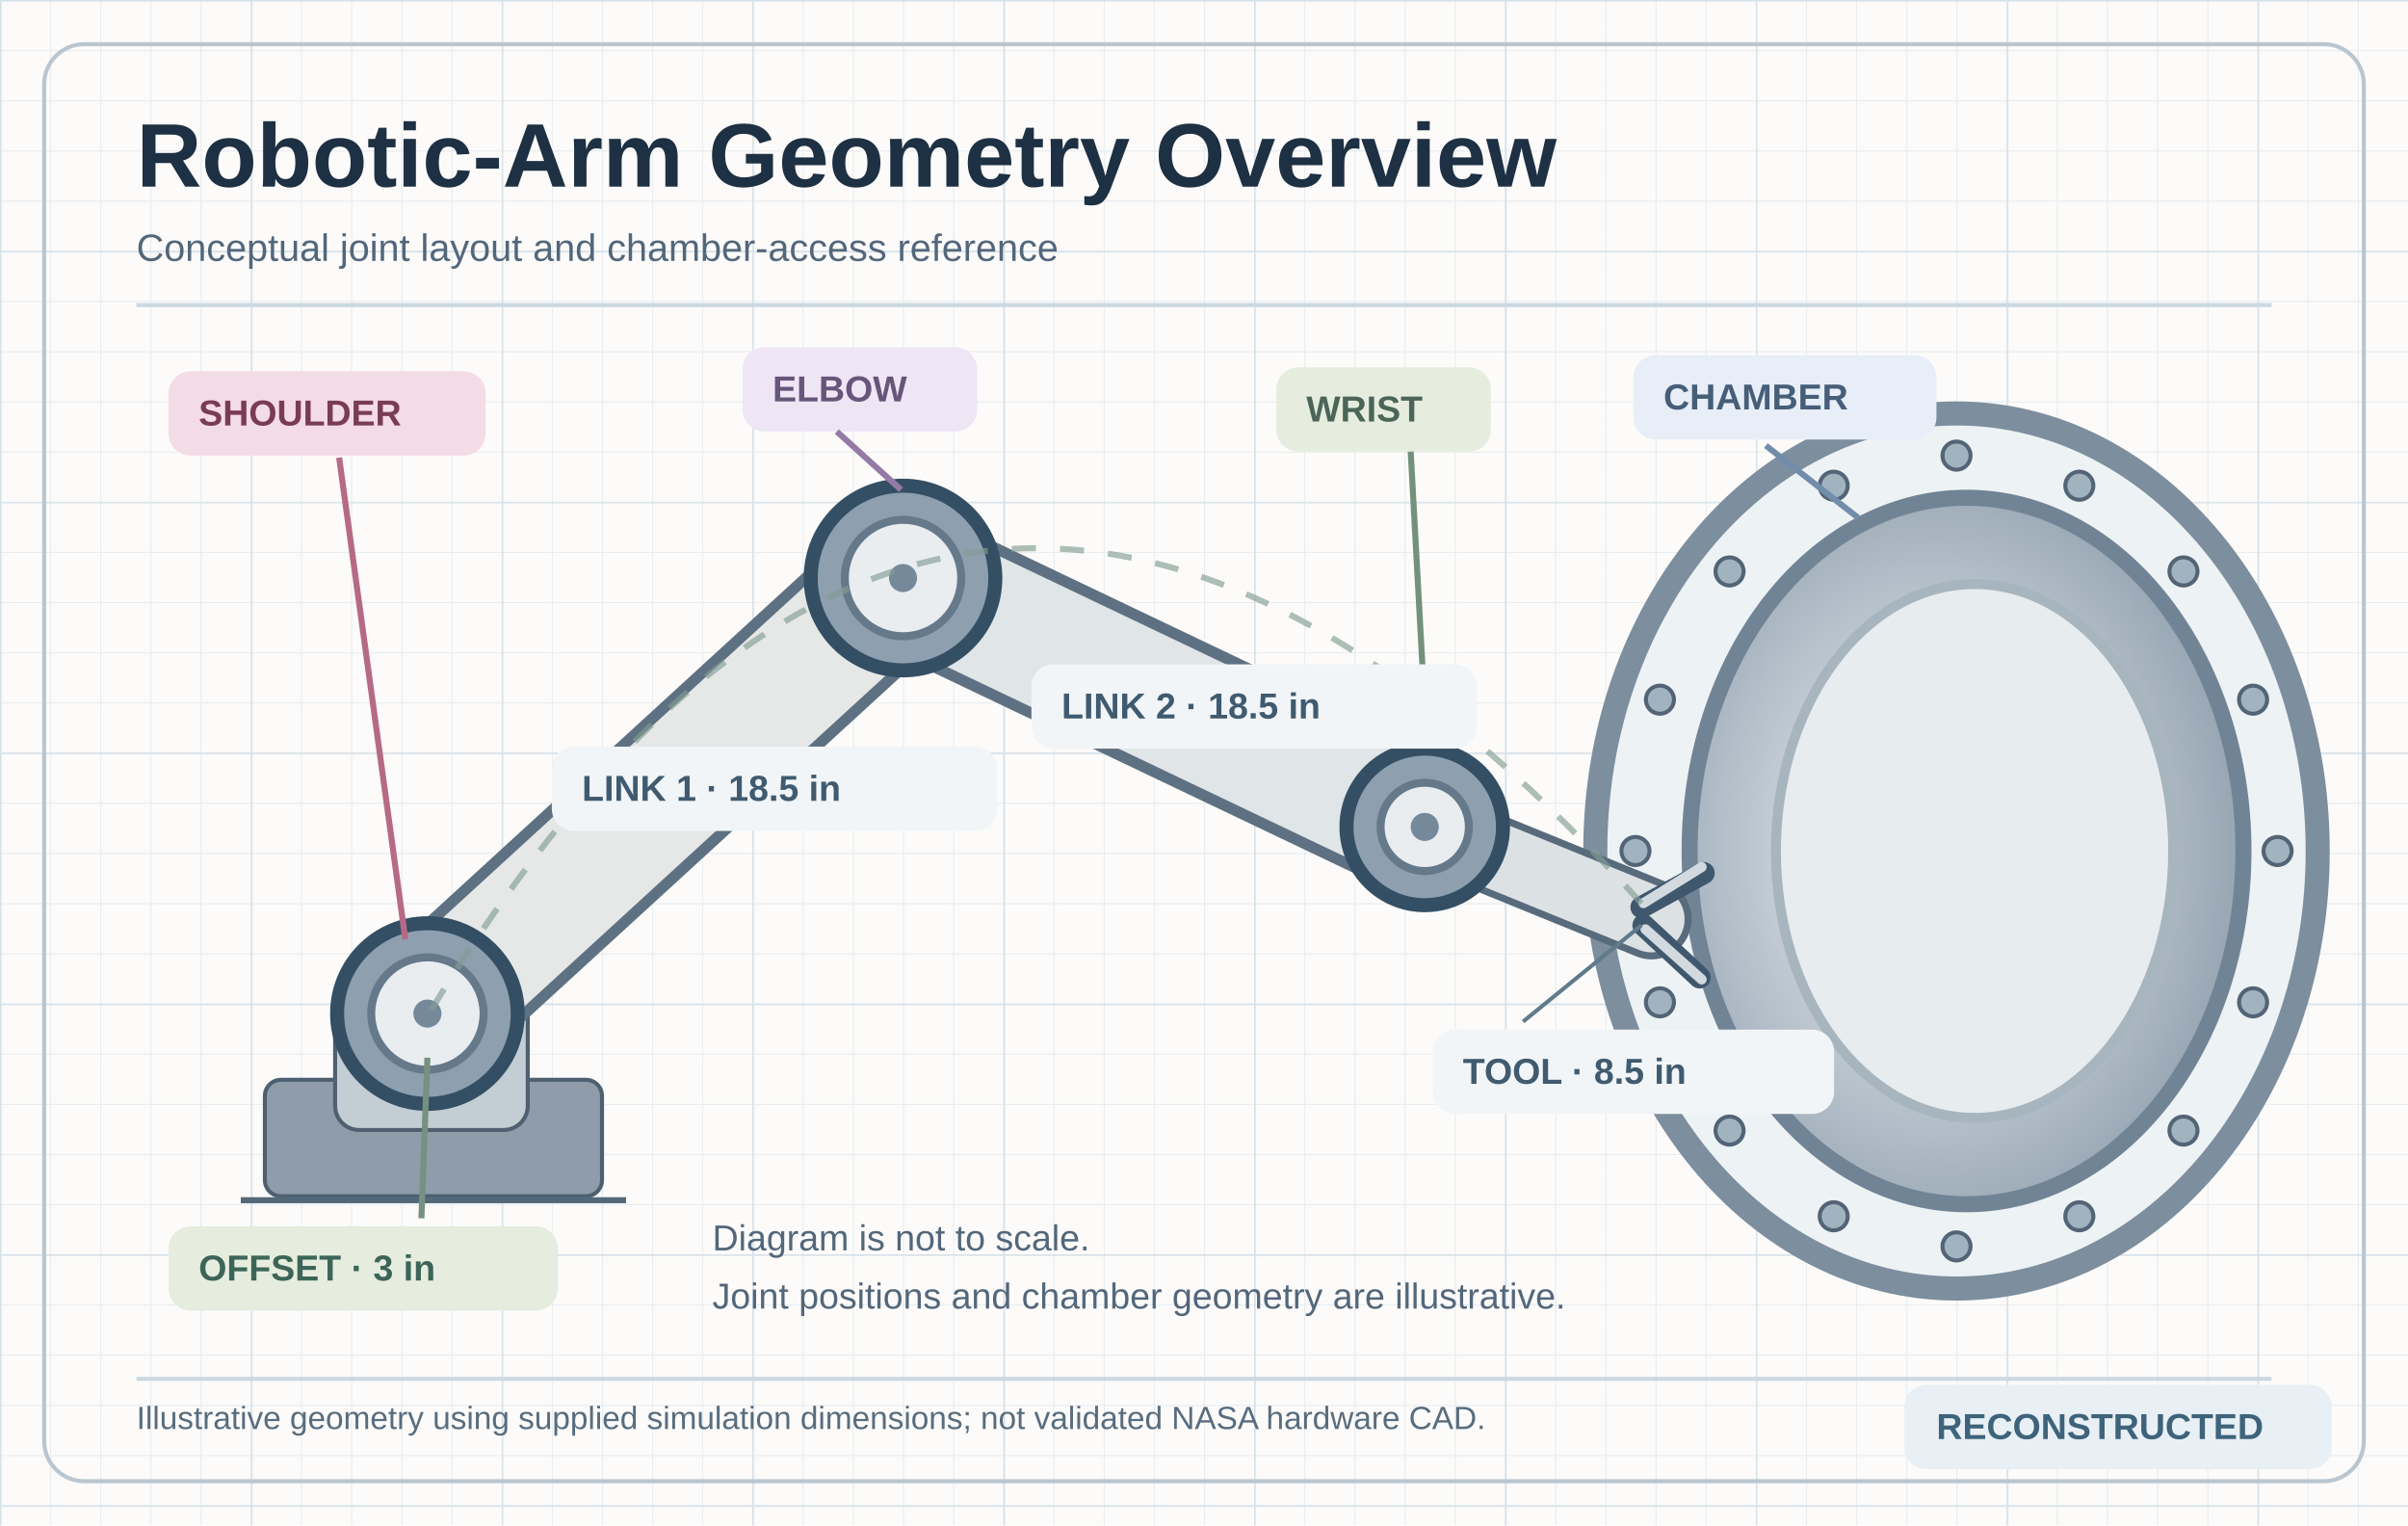
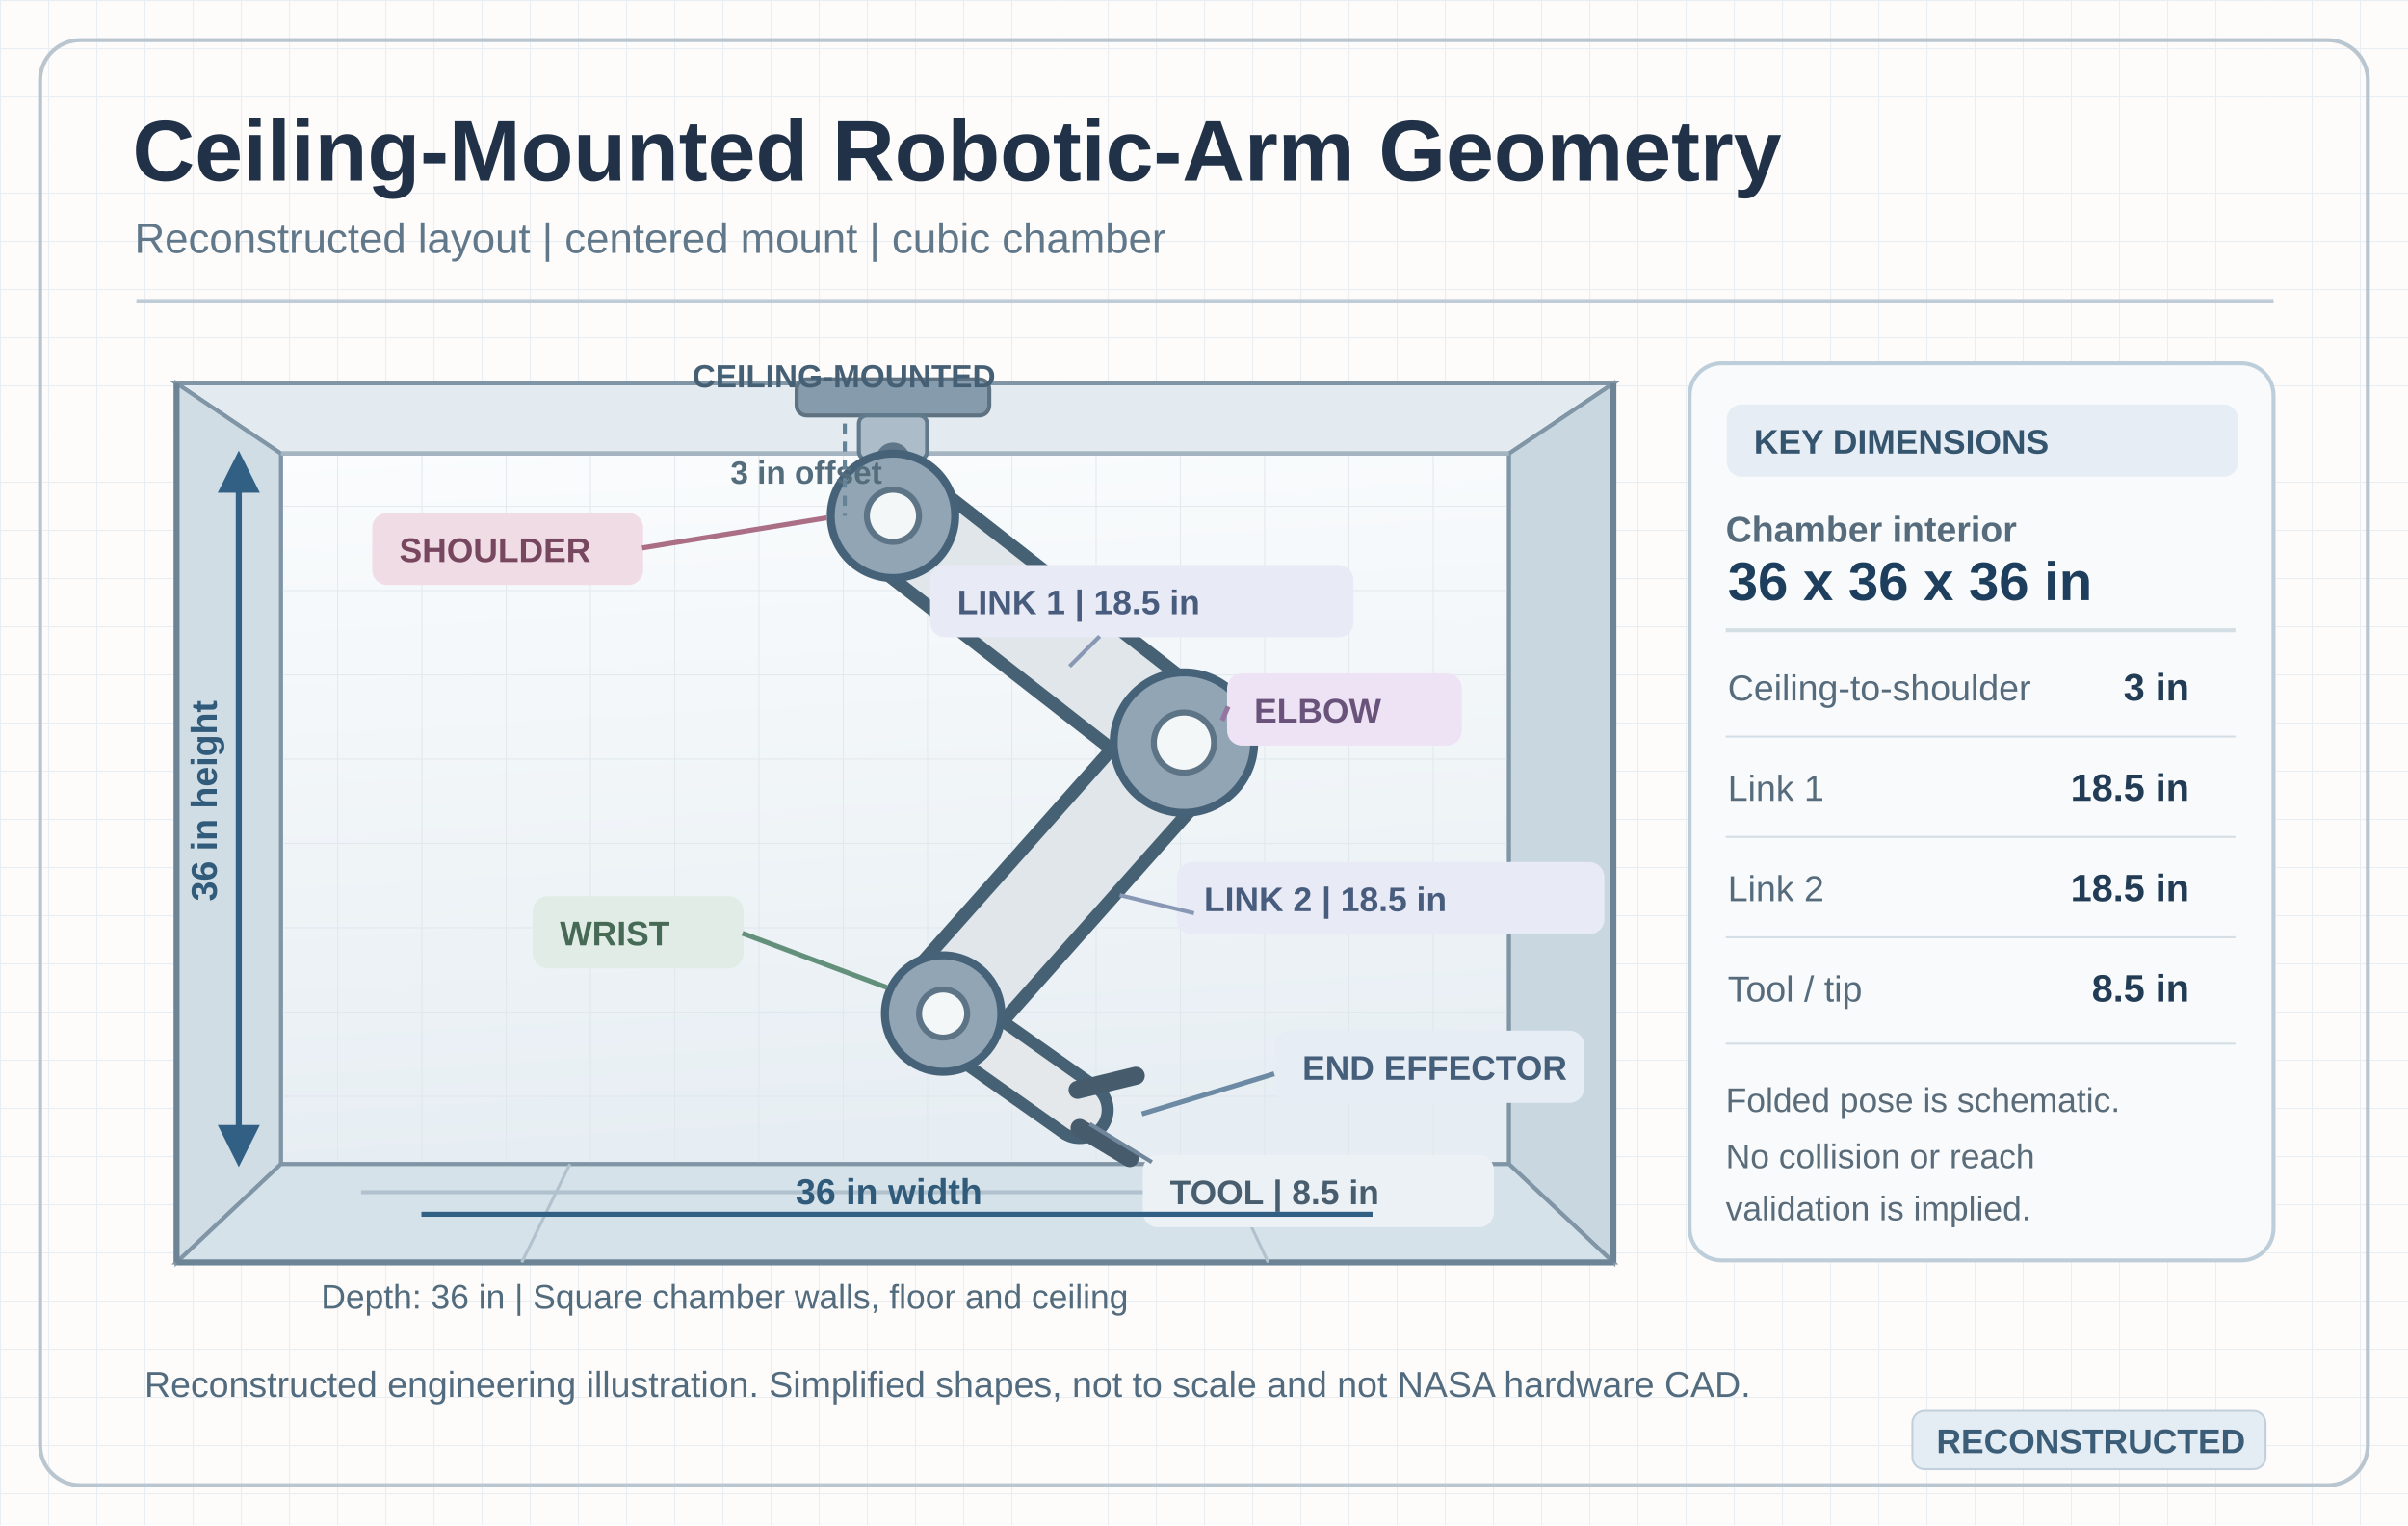
- <svg xmlns="http://www.w3.org/2000/svg" width="1200" height="760" viewBox="0 0 1200 760" role="img" aria-labelledby="t-geometry d-geometry">
+ <svg xmlns="http://www.w3.org/2000/svg" width="1200" height="760" viewBox="0 0 1200 760" role="img" aria-labelledby="fig1-title fig1-desc">
  <defs>
-     <pattern id="grid-geometry" width="25" height="25" patternUnits="userSpaceOnUse">
-       <path d="M25 0H0V25" fill="none" stroke="#e7edf1" stroke-width="1" />
+     <pattern id="minor-grid" width="24" height="24" patternUnits="userSpaceOnUse">
+       <path d="M24 0H0V24" fill="none" stroke="#e9eef2" stroke-width="1" />
    </pattern>
-     <pattern id="major-geometry" width="125" height="125" patternUnits="userSpaceOnUse">
-       <path d="M125 0H0V125" fill="none" stroke="#d6e1e8" stroke-width="1.5" />
+     <pattern id="chamber-grid" width="42" height="42" patternUnits="userSpaceOnUse">
+       <path d="M42 0H0V42" fill="none" stroke="#dee6eb" stroke-width="1" />
    </pattern>
-     <linearGradient id="panel-geometry" x1="0" x2="1" y1="0" y2="1">
-       <stop offset="0" stop-color="#fffdfc" />
-       <stop offset="1" stop-color="#f4f8fa" />
+     <linearGradient id="back" x1="0" x2="0.1" y1="0" y2="1">
+       <stop offset="0" stop-color="#fafcfd" />
+       <stop offset="1" stop-color="#e7eef3" />
    </linearGradient>
+     <marker id="arrow" markerWidth="7" markerHeight="7" refX="3.5" refY="3.5" orient="auto-start-reverse">
+       <path d="M0 0L7 3.5L0 7Z" fill="#326085" />
+     </marker>
  </defs>
-   <rect width="1200" height="760" fill="#fcfbfa" />
-   <rect width="1200" height="760" fill="url(#grid-geometry)" />
-   <rect width="1200" height="760" fill="url(#major-geometry)" />
-   <rect x="22" y="22" width="1156" height="716" rx="20" fill="none" stroke="#b9c6cf" stroke-width="2" />
-   <text x="68" y="93" font-family="Arial,Helvetica,sans-serif" font-size="45" fill="#1e3043" font-weight="700" text-anchor="start">Robotic-Arm Geometry Overview</text>
-   <text x="68" y="130" font-family="Arial,Helvetica,sans-serif" font-size="19" fill="#53677b" font-weight="400" text-anchor="start">Conceptual joint layout and chamber-access reference</text>
-   <line x1="68" y1="152" x2="1132" y2="152" stroke="#cbd8e1" stroke-width="2" />
-   <defs>
-     <radialGradient id="chamber" cx="44%" cy="50%" r="65%">
-       <stop offset="0%" stop-color="#f0f5f8" />
-       <stop offset="95%" stop-color="#8d9dac" />
-     </radialGradient>
-   </defs>
-   <ellipse cx="975" cy="424" rx="180" ry="218" fill="#edf2f4" stroke="#7d8e9e" stroke-width="12" />
-   <ellipse cx="980" cy="424" rx="138" ry="176" fill="url(#chamber)" stroke="#718495" stroke-width="8" />
-   <ellipse cx="984" cy="424" rx="99" ry="133" fill="#e7ecee" stroke="#a7b5bf" stroke-width="5" />
-   <circle cx="1135.0" cy="424.0" r="7" fill="#a2b3c0" stroke="#536476" stroke-width="2" />
-   <circle cx="1122.8" cy="499.4" r="7" fill="#a2b3c0" stroke="#536476" stroke-width="2" />
-   <circle cx="1088.1" cy="563.3" r="7" fill="#a2b3c0" stroke="#536476" stroke-width="2" />
-   <circle cx="1036.2" cy="606.0" r="7" fill="#a2b3c0" stroke="#536476" stroke-width="2" />
-   <circle cx="975.0" cy="621.0" r="7" fill="#a2b3c0" stroke="#536476" stroke-width="2" />
-   <circle cx="913.8" cy="606.0" r="7" fill="#a2b3c0" stroke="#536476" stroke-width="2" />
-   <circle cx="861.9" cy="563.3" r="7" fill="#a2b3c0" stroke="#536476" stroke-width="2" />
-   <circle cx="827.2" cy="499.4" r="7" fill="#a2b3c0" stroke="#536476" stroke-width="2" />
-   <circle cx="815.0" cy="424.0" r="7" fill="#a2b3c0" stroke="#536476" stroke-width="2" />
-   <circle cx="827.2" cy="348.6" r="7" fill="#a2b3c0" stroke="#536476" stroke-width="2" />
-   <circle cx="861.9" cy="284.7" r="7" fill="#a2b3c0" stroke="#536476" stroke-width="2" />
-   <circle cx="913.8" cy="242.0" r="7" fill="#a2b3c0" stroke="#536476" stroke-width="2" />
-   <circle cx="975.0" cy="227.0" r="7" fill="#a2b3c0" stroke="#536476" stroke-width="2" />
-   <circle cx="1036.2" cy="242.0" r="7" fill="#a2b3c0" stroke="#536476" stroke-width="2" />
-   <circle cx="1088.1" cy="284.7" r="7" fill="#a2b3c0" stroke="#536476" stroke-width="2" />
-   <circle cx="1122.8" cy="348.6" r="7" fill="#a2b3c0" stroke="#536476" stroke-width="2" />
-   <rect x="132" y="538" width="168" height="58" rx="8" fill="#8e9da9" stroke="#4d6071" stroke-width="2" />
-   <rect x="167" y="491" width="96" height="72" rx="12" fill="#c3cdd4" stroke="#506071" stroke-width="2" />
-   <line x1="213" y1="505" x2="450" y2="288" stroke="#5e7182" stroke-width="71" stroke-linecap="round" />
-   <line x1="213" y1="505" x2="450" y2="288" stroke="#e5e8e7" stroke-width="60" stroke-linecap="round" />
-   <line x1="450" y1="288" x2="710" y2="412" stroke="#5e7182" stroke-width="72" stroke-linecap="round" />
-   <line x1="450" y1="288" x2="710" y2="412" stroke="#e0e5e7" stroke-width="61" stroke-linecap="round" />
-   <line x1="710" y1="412" x2="823" y2="458" stroke="#586b7c" stroke-width="40" stroke-linecap="round" />
-   <line x1="710" y1="412" x2="823" y2="458" stroke="#dce1e3" stroke-width="33" stroke-linecap="round" />
-   <circle cx="213" cy="505" r="45" fill="#8e9faf" stroke="#344f64" stroke-width="7" />
-   <circle cx="213" cy="505" r="28" fill="#e9edf0" stroke="#66798a" stroke-width="4" />
-   <circle cx="213" cy="505" r="7" fill="#75899a" />
-   <circle cx="450" cy="288" r="46" fill="#8e9faf" stroke="#344f64" stroke-width="7" />
-   <circle cx="450" cy="288" r="29" fill="#e9edf0" stroke="#66798a" stroke-width="4" />
-   <circle cx="450" cy="288" r="7" fill="#75899a" />
-   <circle cx="710" cy="412" r="39" fill="#8e9faf" stroke="#344f64" stroke-width="7" />
-   <circle cx="710" cy="412" r="22" fill="#e9edf0" stroke="#66798a" stroke-width="4" />
-   <circle cx="710" cy="412" r="7" fill="#75899a" />
-   <path d="M818 452L849 435M819 461L847 487" fill="none" stroke="#40586e" stroke-width="11" stroke-linecap="round" />
-   <path d="M819 450L848 432M820 463L848 488" fill="none" stroke="#d2d9df" stroke-width="5" stroke-linecap="round" />
-   <line x1="120" y1="598" x2="312" y2="598" stroke="#536879" stroke-width="3" />
-   <path d="M215 503Q480 67 825 458" fill="none" stroke="#829d93" stroke-width="3" stroke-dasharray="12 12" opacity=".65" />
-   <rect x="85" y="186" width="156" height="40" rx="10" fill="#f4dce6" stroke="#f4dce6" stroke-width="2" />
-   <text x="99" y="212" font-family="Arial,Helvetica,sans-serif" font-size="18" fill="#7a3c55" font-weight="700" text-anchor="start">SHOULDER</text>
-   <line x1="169" y1="228" x2="202" y2="468" stroke="#b66a86" stroke-width="3" />
-   <rect x="371" y="174" width="115" height="40" rx="10" fill="#eee6f5" stroke="#eee6f5" stroke-width="2" />
-   <text x="385" y="200" font-family="Arial,Helvetica,sans-serif" font-size="18" fill="#67557a" font-weight="700" text-anchor="start">ELBOW</text>
-   <line x1="417" y1="215" x2="449" y2="244" stroke="#947ba6" stroke-width="3" />
-   <rect x="637" y="184" width="105" height="40" rx="10" fill="#e6eddf" stroke="#e6eddf" stroke-width="2" />
-   <text x="651" y="210" font-family="Arial,Helvetica,sans-serif" font-size="18" fill="#4b6558" font-weight="700" text-anchor="start">WRIST</text>
-   <line x1="703" y1="225" x2="711" y2="371" stroke="#74917b" stroke-width="3" />
-   <rect x="815" y="178" width="149" height="40" rx="10" fill="#e7eef7" stroke="#e7eef7" stroke-width="2" />
-   <text x="829" y="204" font-family="Arial,Helvetica,sans-serif" font-size="18" fill="#475e79" font-weight="700" text-anchor="start">CHAMBER</text>
-   <line x1="880" y1="222" x2="926" y2="258" stroke="#728dab" stroke-width="3" />
-   <rect x="276" y="373" width="220" height="40" rx="10" fill="#f2f5f7" stroke="#f2f5f7" stroke-width="2" />
-   <text x="290" y="399" font-family="Arial,Helvetica,sans-serif" font-size="18" fill="#405b70" font-weight="700" text-anchor="start">LINK 1 · 18.5 in</text>
-   <rect x="515" y="332" width="220" height="40" rx="10" fill="#f2f5f7" stroke="#f2f5f7" stroke-width="2" />
-   <text x="529" y="358" font-family="Arial,Helvetica,sans-serif" font-size="18" fill="#405b70" font-weight="700" text-anchor="start">LINK 2 · 18.5 in</text>
-   <rect x="715" y="514" width="198" height="40" rx="10" fill="#f2f5f7" stroke="#f2f5f7" stroke-width="2" />
-   <text x="729" y="540" font-family="Arial,Helvetica,sans-serif" font-size="18" fill="#405b70" font-weight="700" text-anchor="start">TOOL · 8.5 in</text>
-   <line x1="759" y1="509" x2="818" y2="461" stroke="#607a8b" stroke-width="2" />
-   <rect x="85" y="612" width="192" height="40" rx="10" fill="#e6eddf" stroke="#e6eddf" stroke-width="2" />
-   <text x="99" y="638" font-family="Arial,Helvetica,sans-serif" font-size="18" fill="#3c6558" font-weight="700" text-anchor="start">OFFSET · 3 in</text>
-   <line x1="210" y1="607" x2="213" y2="527" stroke="#769081" stroke-width="3" />
-   <text x="355" y="623" font-family="Arial,Helvetica,sans-serif" font-size="18" fill="#53677b" font-weight="400" text-anchor="start">Diagram is not to scale.</text>
-   <text x="355" y="652" font-family="Arial,Helvetica,sans-serif" font-size="18" fill="#53677b" font-weight="400" text-anchor="start">Joint positions and chamber geometry are illustrative.</text>
-   <line x1="68" y1="687" x2="1132" y2="687" stroke="#cbd8e1" stroke-width="2" />
-   <text x="68" y="712" font-family="Arial,Helvetica,sans-serif" font-size="16" fill="#586d7e" font-weight="500" text-anchor="start">Illustrative geometry using supplied simulation dimensions; not validated NASA hardware CAD.</text>
-   <rect x="950" y="691" width="211" height="40" rx="10" fill="#e8f0f5" stroke="#e8f0f5" stroke-width="2" />
-   <text x="965" y="717" font-family="Arial,Helvetica,sans-serif" font-size="18" fill="#3e637b" font-weight="700" text-anchor="start">RECONSTRUCTED</text>
+   <rect width="1200" height="760" fill="#fdfcfb" />
+   <rect width="1200" height="760" fill="url(#minor-grid)" />
+   <rect x="20" y="20" width="1160" height="720" rx="20" fill="none" stroke="#b9c6d0" stroke-width="2" />
+   <text x="66" y="90" font-family="Arial,Helvetica,sans-serif" font-size="43" fill="#213248" font-weight="700">Ceiling-Mounted Robotic-Arm Geometry</text>
+   <text x="67" y="126" font-family="Arial,Helvetica,sans-serif" font-size="21" fill="#61788a" font-weight="500">Reconstructed layout | centered mount | cubic chamber</text>
+   <line x1="68" y1="150" x2="1133" y2="150" stroke="#bfccd6" stroke-width="2" />
+   <polygon points="88,191 804,191 752,226 140,226" fill="#e4ebf0" stroke="#8095a5" stroke-width="2" />
+   <rect x="140" y="226" width="612" height="354" rx="0" fill="url(#back)" stroke="#91a5b3" stroke-width="2" />
+   <rect x="140" y="226" width="612" height="354" fill="url(#chamber-grid)" opacity=".8" />
+   <polygon points="88,191 140,226 140,580 88,629" fill="#d1dde5" stroke="#8095a5" stroke-width="2" />
+   <polygon points="752,226 804,191 804,629 752,580" fill="#c9d7e1" stroke="#8095a5" stroke-width="2" />
+   <polygon points="140,580 752,580 804,629 88,629" fill="#d6e2e9" stroke="#8095a5" stroke-width="2" />
+   <line x1="88" y1="191" x2="88" y2="629" stroke="#6d8496" stroke-width="3" />
+   <line x1="804" y1="191" x2="804" y2="629" stroke="#6d8496" stroke-width="3" />
+   <line x1="88" y1="629" x2="804" y2="629" stroke="#6d8496" stroke-width="3" />
+   <line x1="140" y1="226" x2="752" y2="226" stroke="#a4b4c1" stroke-width="2" />
+   <line x1="180" y1="594" x2="718" y2="594" stroke="#b1c2ce" stroke-width="2" />
+   <line x1="284" y1="580" x2="260" y2="629" stroke="#b1c2ce" stroke-width="1.5" />
+   <line x1="609" y1="580" x2="632" y2="629" stroke="#b1c2ce" stroke-width="1.5" />
+   <rect x="397" y="189" width="96" height="18" rx="5" fill="#869bac" stroke="#5e7282" stroke-width="2" />
+   <rect x="428" y="207" width="34" height="22" rx="4" fill="#acbdc9" stroke="#60798b" stroke-width="2" />
+   <line x1="445" y1="229" x2="445" y2="251" stroke="#60778a" stroke-width="17" stroke-linecap="round" />
+   <line x1="445" y1="257" x2="590" y2="370" stroke="#476174" stroke-width="56" stroke-linecap="round" />
+   <line x1="445" y1="257" x2="590" y2="370" stroke="#e0e6ea" stroke-width="43" stroke-linecap="round" />
+   <line x1="590" y1="370" x2="470" y2="505" stroke="#476174" stroke-width="56" stroke-linecap="round" />
+   <line x1="590" y1="370" x2="470" y2="505" stroke="#e0e6ea" stroke-width="43" stroke-linecap="round" />
+   <line x1="470" y1="505" x2="538" y2="553" stroke="#476174" stroke-width="34" stroke-linecap="round" />
+   <line x1="470" y1="505" x2="538" y2="553" stroke="#e5e8eb" stroke-width="22" stroke-linecap="round" />
+   <path d="M537 543L566 536 M538 562L563 577" fill="none" stroke="#465c6d" stroke-width="9" stroke-linecap="round" />
+   <circle cx="445" cy="257" r="31" fill="#91a5b5" stroke="#466278" stroke-width="4" />
+   <circle cx="445" cy="257" r="13" fill="#f4f7f8" stroke="#5d7486" stroke-width="3" />
+   <circle cx="590" cy="370" r="35" fill="#91a5b5" stroke="#466278" stroke-width="4" />
+   <circle cx="590" cy="370" r="15" fill="#f4f7f8" stroke="#5d7486" stroke-width="3" />
+   <circle cx="470" cy="505" r="29" fill="#91a5b5" stroke="#466278" stroke-width="4" />
+   <circle cx="470" cy="505" r="12" fill="#f4f7f8" stroke="#5d7486" stroke-width="3" />
+   <rect x="186" y="256" width="134" height="35" rx="7" fill="#f0dce4" stroke="#f0dce4" stroke-width="1" />
+   <text x="199" y="280" font-family="Arial,Helvetica,sans-serif" font-size="17" fill="#77465f" font-weight="700">SHOULDER</text>
+   <line x1="320" y1="273" x2="412" y2="258" stroke="#aa6e85" stroke-width="2.5" />
+   <rect x="612" y="336" width="116" height="35" rx="7" fill="#eee3f4" stroke="#eee3f4" stroke-width="1" />
+   <text x="625" y="360" font-family="Arial,Helvetica,sans-serif" font-size="17" fill="#69537a" font-weight="700">ELBOW</text>
+   <line x1="612" y1="352" x2="609" y2="359" stroke="#9476a1" stroke-width="2.5" />
+   <rect x="266" y="447" width="104" height="35" rx="7" fill="#e0ece5" stroke="#e0ece5" stroke-width="1" />
+   <text x="279" y="471" font-family="Arial,Helvetica,sans-serif" font-size="17" fill="#466a56" font-weight="700">WRIST</text>
+   <line x1="370" y1="465" x2="442" y2="492" stroke="#63907a" stroke-width="2.5" />
+   <rect x="636" y="514" width="153" height="35" rx="7" fill="#e6edf5" stroke="#e6edf5" stroke-width="1" />
+   <text x="649" y="538" font-family="Arial,Helvetica,sans-serif" font-size="17" fill="#455e79" font-weight="700">END EFFECTOR</text>
+   <line x1="635" y1="535" x2="569" y2="555" stroke="#6c8aa3" stroke-width="2.5" />
+   <rect x="464" y="282" width="210" height="35" rx="7" fill="#e8eaf6" stroke="#e8eaf6" stroke-width="1" />
+   <text x="477" y="306" font-family="Arial,Helvetica,sans-serif" font-size="17" fill="#485c7d" font-weight="700">LINK 1  |  18.5 in</text>
+   <line x1="548" y1="317" x2="533" y2="332" stroke="#8797b4" stroke-width="2" />
+   <rect x="587" y="430" width="212" height="35" rx="7" fill="#e8eaf6" stroke="#e8eaf6" stroke-width="1" />
+   <text x="600" y="454" font-family="Arial,Helvetica,sans-serif" font-size="17" fill="#485c7d" font-weight="700">LINK 2  |  18.5 in</text>
+   <line x1="595" y1="455" x2="558" y2="446" stroke="#8797b4" stroke-width="2" />
+   <rect x="570" y="576" width="174" height="35" rx="7" fill="#ecf1f5" stroke="#ecf1f5" stroke-width="1" />
+   <text x="583" y="600" font-family="Arial,Helvetica,sans-serif" font-size="17" fill="#485e6f" font-weight="700">TOOL  |  8.5 in</text>
+   <line x1="574" y1="579" x2="543" y2="560" stroke="#70869a" stroke-width="2" />
+   <text x="345" y="193" font-family="Arial,Helvetica,sans-serif" font-size="16" fill="#455f74" font-weight="700">CEILING-MOUNTED</text>
+   <text x="364" y="241" font-family="Arial,Helvetica,sans-serif" font-size="16" fill="#536d7d" font-weight="600">3 in offset</text>
+   <line x1="421" y1="211" x2="421" y2="257" stroke="#648397" stroke-width="2" stroke-dasharray="5 4" />
+   <line x1="119" y1="235" x2="119" y2="571" stroke="#326085" stroke-width="3" marker-start="url(#arrow)" marker-end="url(#arrow)" />
+   <text x="108" y="399" font-family="Arial,Helvetica,sans-serif" font-size="18" fill="#315b7a" font-weight="700" transform="rotate(-90 108 399)" text-anchor="middle">36 in height</text>
+   <line x1="210" y1="605" x2="684" y2="605" stroke="#326085" stroke-width="2.5" />
+   <text x="443" y="600" font-family="Arial,Helvetica,sans-serif" font-size="18" fill="#315b7a" font-weight="700" text-anchor="middle">36 in width</text>
+   <text x="160" y="652" font-family="Arial,Helvetica,sans-serif" font-size="17" fill="#526b7d" font-weight="500">Depth: 36 in  |  Square chamber walls, floor and ceiling</text>
+   <rect x="842" y="181" width="291" height="447" rx="16" fill="#f8fafc" stroke="#bdceda" stroke-width="2" />
+   <rect x="861" y="202" width="254" height="35" rx="7" fill="#e6edf4" stroke="#e6edf4" stroke-width="1" />
+   <text x="874" y="226" font-family="Arial,Helvetica,sans-serif" font-size="17" fill="#35546e" font-weight="700">KEY DIMENSIONS</text>
+   <text x="860" y="270" font-family="Arial,Helvetica,sans-serif" font-size="18" fill="#566b7b" font-weight="600">Chamber interior</text>
+   <text x="861" y="299" font-family="Arial,Helvetica,sans-serif" font-size="27" fill="#1d3f5d" font-weight="700">36 x 36 x 36 in</text>
+   <line x1="860" y1="314" x2="1114" y2="314" stroke="#d4dee5" stroke-width="2" />
+   <text x="861" y="349" font-family="Arial,Helvetica,sans-serif" font-size="18" fill="#566b7b" font-weight="500">Ceiling-to-shoulder</text>
+   <text x="1091" y="349" font-family="Arial,Helvetica,sans-serif" font-size="19" fill="#233c55" font-weight="700" text-anchor="end">3 in</text>
+   <line x1="860" y1="367" x2="1114" y2="367" stroke="#d4dee5" stroke-width="1" />
+   <text x="861" y="399" font-family="Arial,Helvetica,sans-serif" font-size="18" fill="#566b7b" font-weight="500">Link 1</text>
+   <text x="1091" y="399" font-family="Arial,Helvetica,sans-serif" font-size="19" fill="#233c55" font-weight="700" text-anchor="end">18.5 in</text>
+   <line x1="860" y1="417" x2="1114" y2="417" stroke="#d4dee5" stroke-width="1" />
+   <text x="861" y="449" font-family="Arial,Helvetica,sans-serif" font-size="18" fill="#566b7b" font-weight="500">Link 2</text>
+   <text x="1091" y="449" font-family="Arial,Helvetica,sans-serif" font-size="19" fill="#233c55" font-weight="700" text-anchor="end">18.5 in</text>
+   <line x1="860" y1="467" x2="1114" y2="467" stroke="#d4dee5" stroke-width="1" />
+   <text x="861" y="499" font-family="Arial,Helvetica,sans-serif" font-size="18" fill="#566b7b" font-weight="500">Tool / tip</text>
+   <text x="1091" y="499" font-family="Arial,Helvetica,sans-serif" font-size="19" fill="#233c55" font-weight="700" text-anchor="end">8.5 in</text>
+   <line x1="860" y1="520" x2="1114" y2="520" stroke="#d4dee5" stroke-width="1" />
+   <text x="860" y="554" font-family="Arial,Helvetica,sans-serif" font-size="17" fill="#5a6c79" font-weight="500">Folded pose is schematic.</text>
+   <text x="860" y="582" font-family="Arial,Helvetica,sans-serif" font-size="17" fill="#5a6c79" font-weight="500">No collision or reach</text>
+   <text x="860" y="608" font-family="Arial,Helvetica,sans-serif" font-size="17" fill="#5a6c79" font-weight="500">validation is implied.</text>
+   <text x="72" y="696" font-family="Arial,Helvetica,sans-serif" font-size="18" fill="#526b7e" font-weight="500">Reconstructed engineering illustration. Simplified shapes, not to scale and not NASA hardware CAD.</text>
+   <rect x="953" y="703" width="176" height="29" rx="6" fill="#e5edf4" stroke="#c3d0dc" stroke-width="1" />
+   <text x="965" y="724" font-family="Arial,Helvetica,sans-serif" font-size="17" fill="#3b5d77" font-weight="700">RECONSTRUCTED</text>
</svg>
